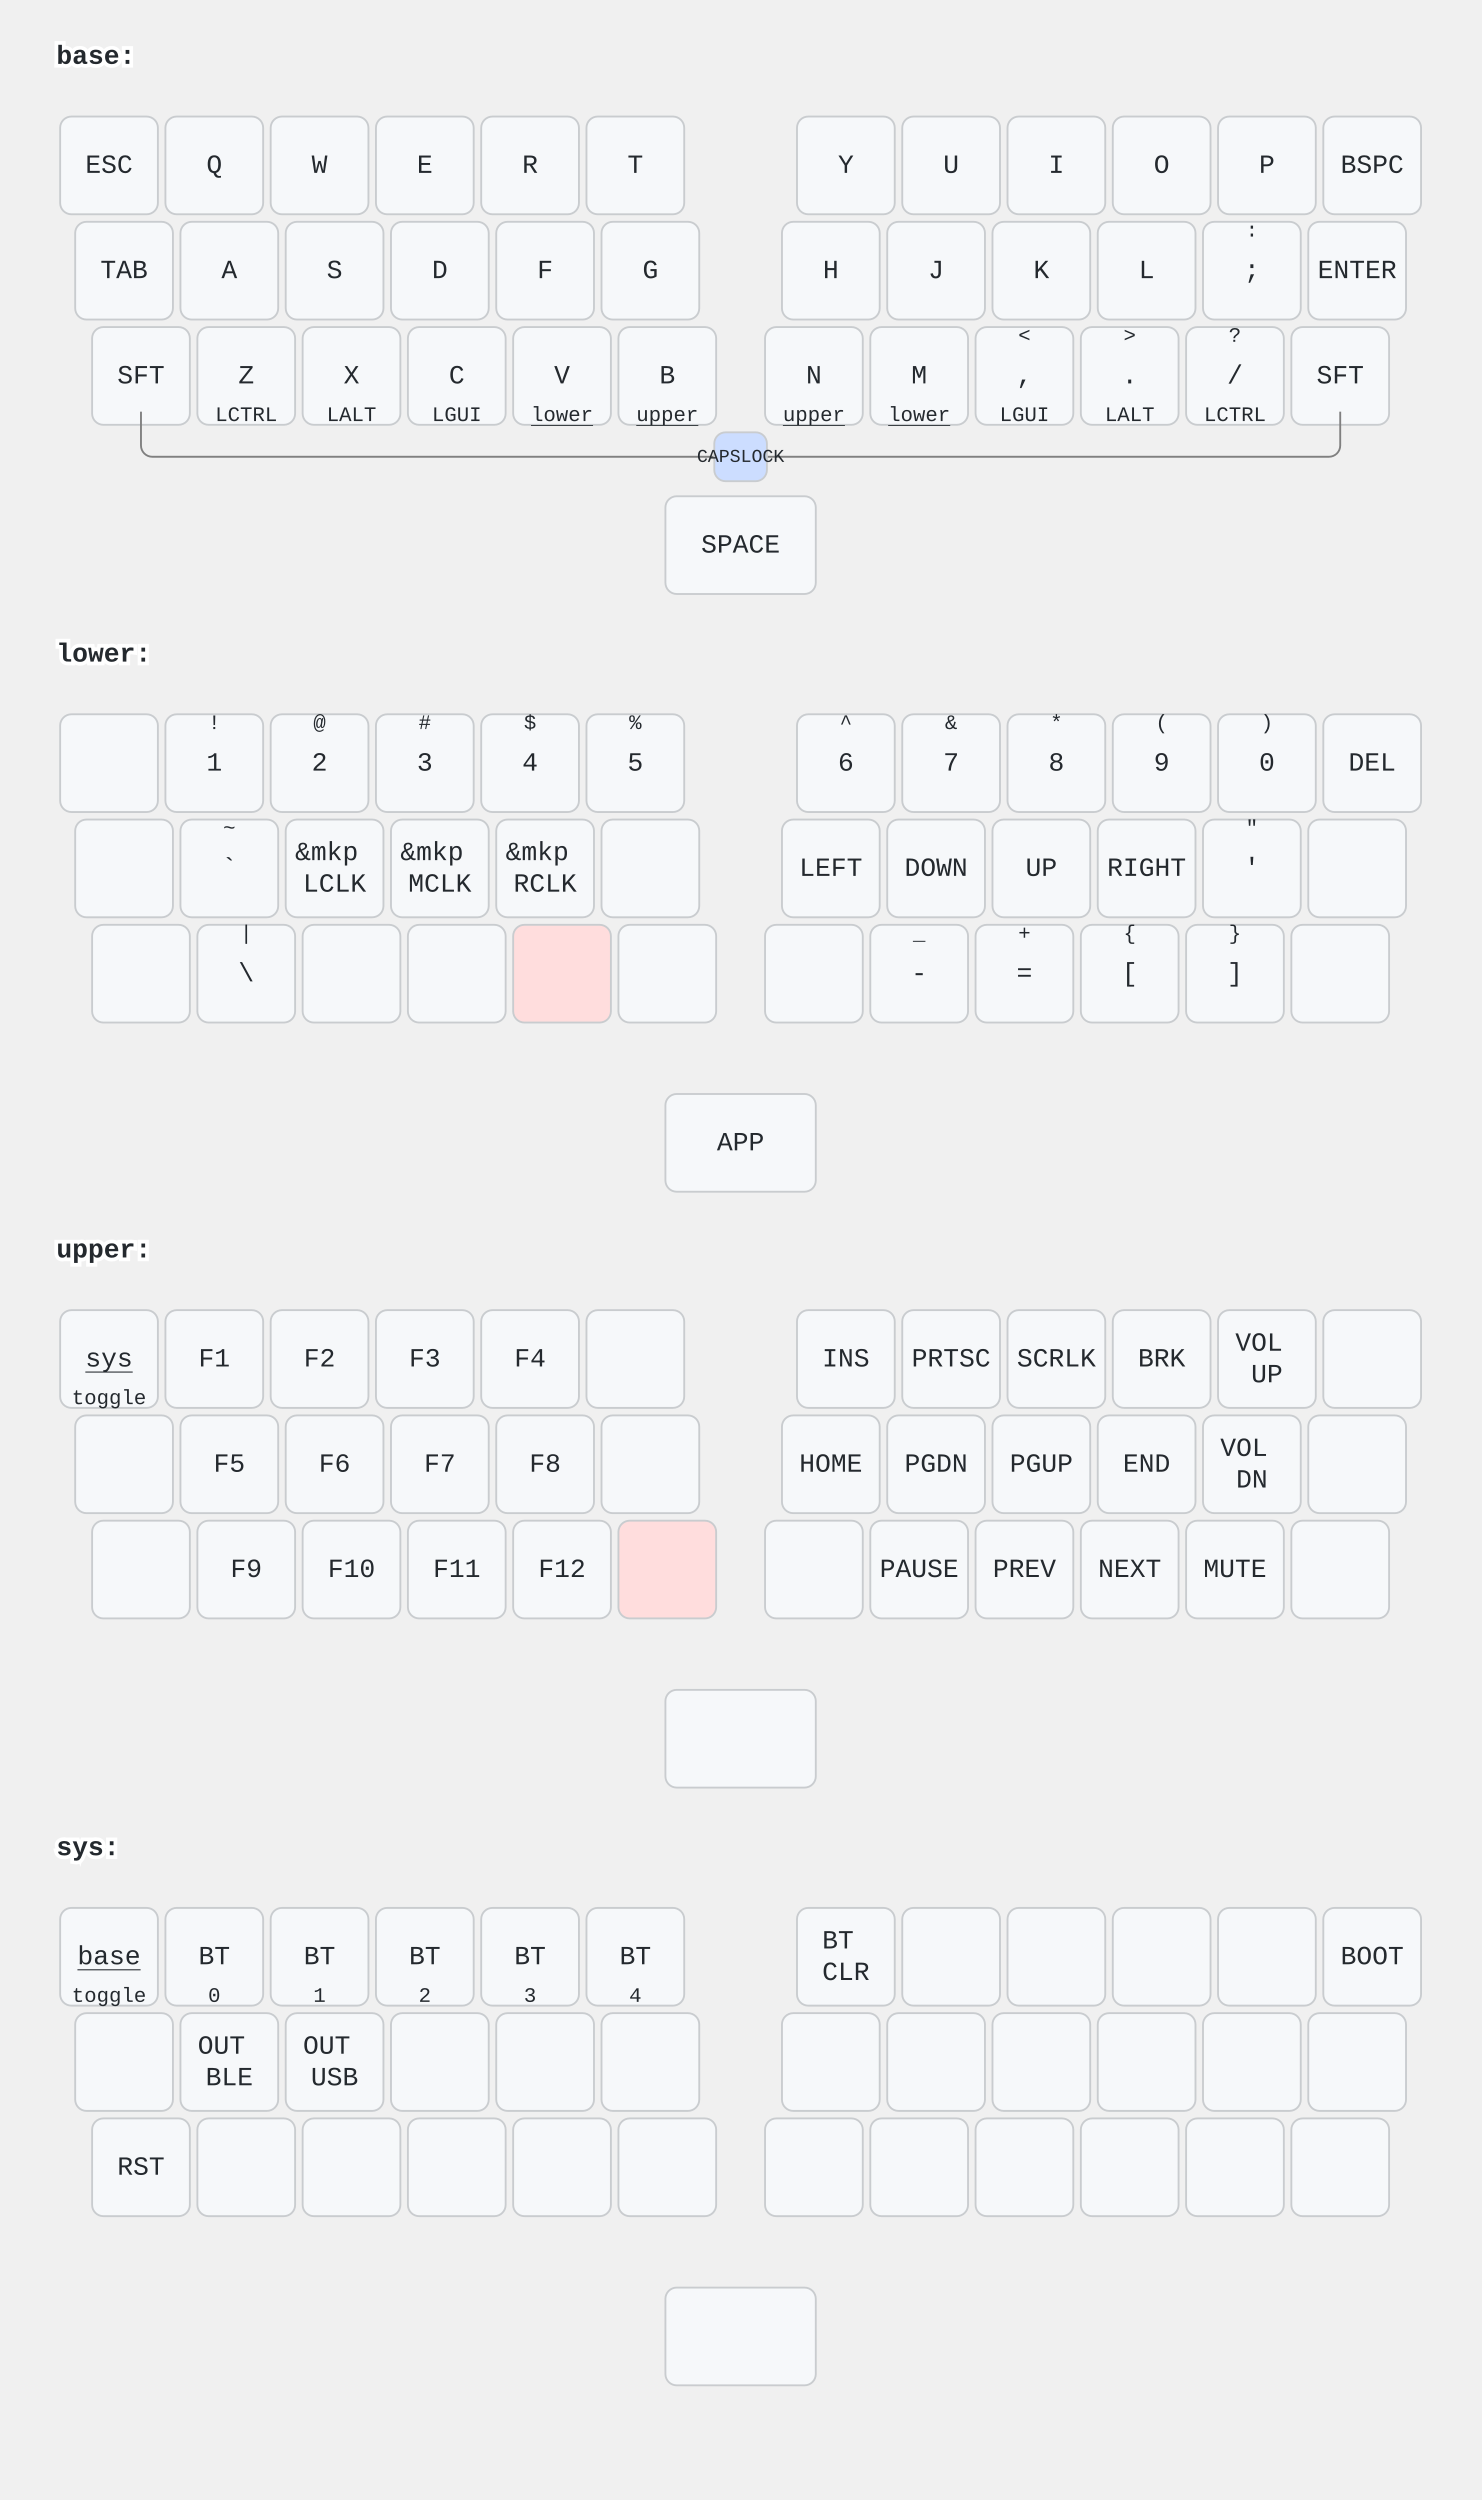
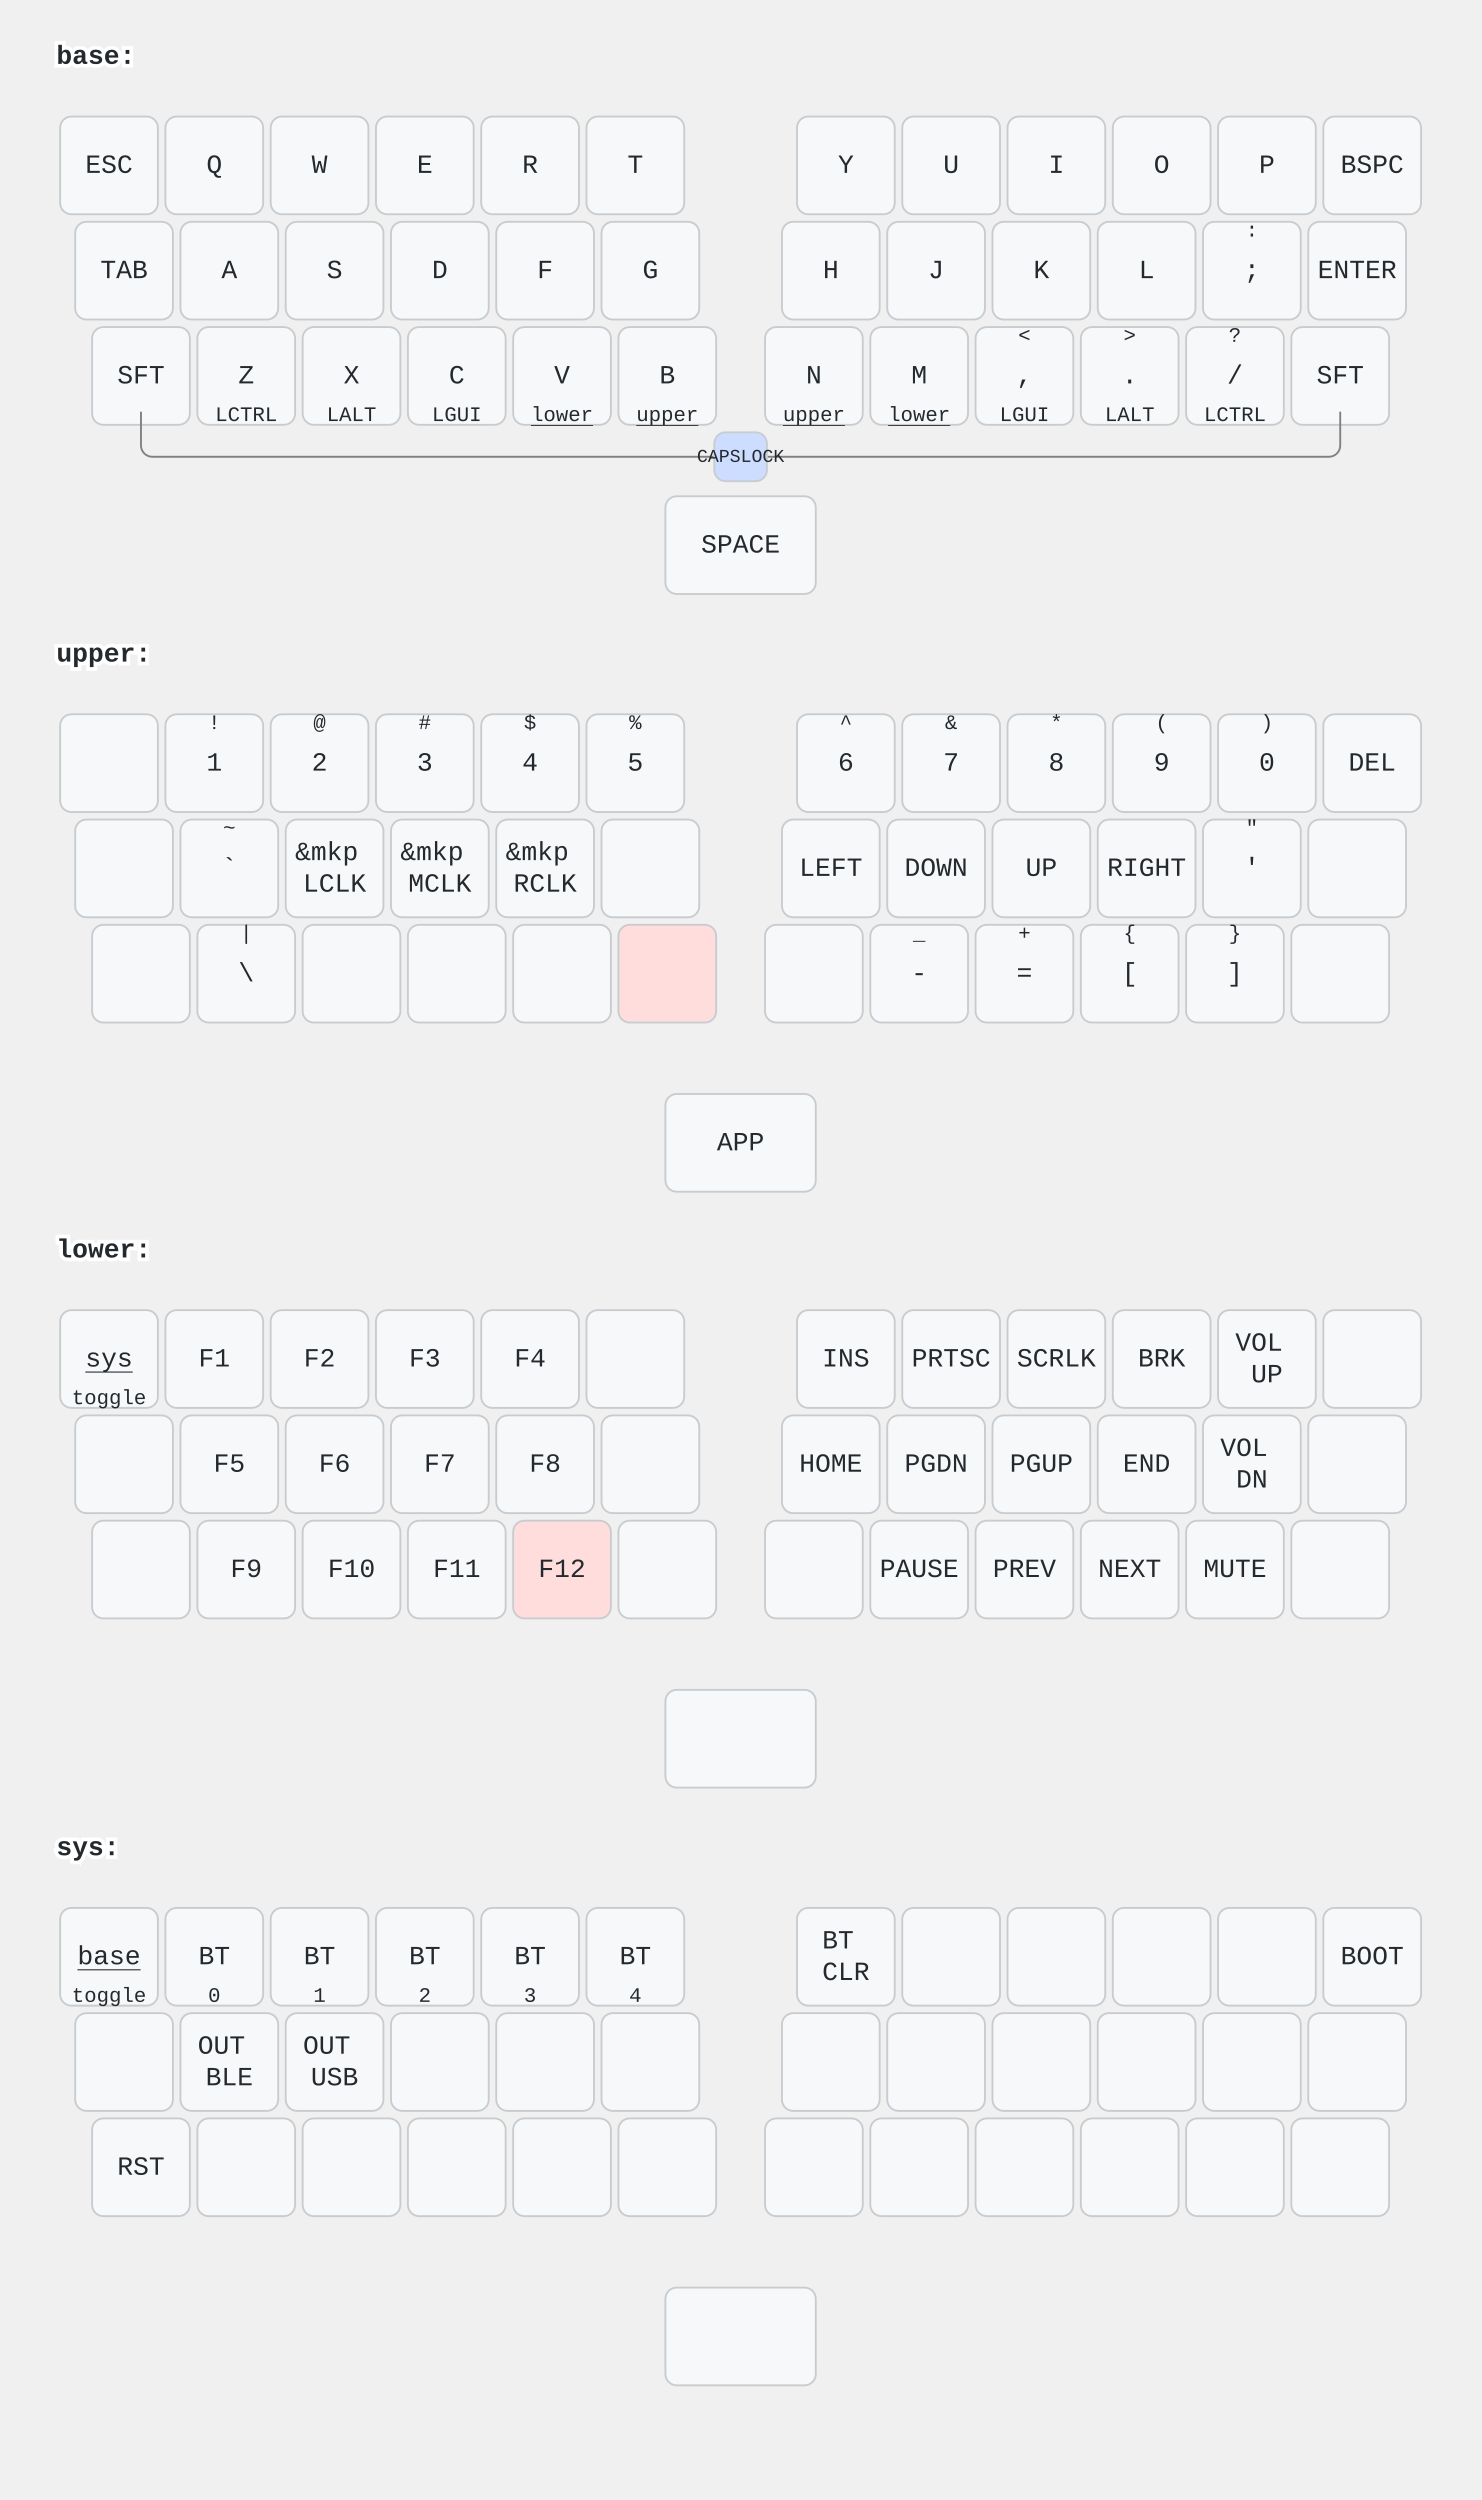
<svg xmlns="http://www.w3.org/2000/svg" width="788" height="1330" viewBox="0 0 788 1330" class="keymap">
  <style>/* inherit to force styles through use tags */
svg path {
    fill: inherit;
}

/* font and background color specifications */
svg.keymap {
    font-family: SFMono-Regular,Consolas,Liberation Mono,Menlo,monospace;
    font-size: 14px;
    font-kerning: normal;
    text-rendering: optimizeLegibility;
    fill: #24292e;
}

/* default key styling */
rect.key {
    fill: #f6f8fa;
}

rect.key, rect.combo {
    stroke: #c9cccf;
    stroke-width: 1;
}

/* default key side styling, only used is draw_key_sides is set */
rect.side {
    filter: brightness(90%);
}

/* color accent for combo boxes */
rect.combo, rect.combo-separate {
    fill: #cdf;
}

/* color accent for held keys */
rect.held, rect.combo.held {
    fill: #fdd;
}

/* color accent for ghost (optional) keys */
rect.ghost, rect.combo.ghost {
    stroke-dasharray: 4, 4;
    stroke-width: 2;
}

text {
    text-anchor: middle;
    dominant-baseline: middle;
}

/* styling for layer labels */
text.label {
    font-weight: bold;
    text-anchor: start;
    stroke: white;
    stroke-width: 4;
    paint-order: stroke;
}

/* styling for optional footer */
text.footer {
    text-anchor: end;
    dominant-baseline: auto;
    stroke: white;
    stroke-width: 4;
    paint-order: stroke;
}

/* styling for combo tap, and key non-tap label text */
text.combo, text.hold, text.shifted, text.left, text.right, text.tl, text.tr, text.bl, text.br {
    font-size: 11px;
}

text.hold, text.bl, text.br {
    text-anchor: middle;
    dominant-baseline: auto;
}

text.shifted, text.tl, text.tr {
    text-anchor: middle;
    dominant-baseline: hanging;
}

text.left, text.tl, text.bl {
    text-anchor: start;
}

text.right, text.tr, text.br {
    text-anchor: end;
}

text.layer-activator {
    text-decoration: underline;
}

/* styling for hold/shifted label text in combo box */
text.combo.hold, text.combo.shifted, text.combo.left, text.combo.right {
    font-size: 8px;
}

/* lighter symbol for transparent keys */
text.trans {
    fill: #7b7e81;
}

/* styling for combo dendrons */
path.combo {
    stroke-width: 1;
    stroke: gray;
    fill: none;
}

/* Start Tabler Icons Cleanup */
/* cannot use height/width with glyphs */
.icon-tabler &gt; path {
    fill: inherit;
    stroke: inherit;
    stroke-width: 2;
}
/* hide tabler's default box */
.icon-tabler &gt; path[stroke="none"][fill="none"] {
    visibility: hidden;
}
/* End Tabler Icons Cleanup */
</style>
  <g transform="translate(30, 0)" class="layer-base">
    <text x="0" y="30" class="label" id="base">base:</text>
    <g transform="translate(0, 60)">
      <g transform="translate(28, 28)" class="key keypos-0">
        <rect rx="6" ry="6" x="-26" y="-26" width="52" height="52" class="key" />
        <text x="0" y="0" class="key tap">ESC</text>
      </g>
      <g transform="translate(84, 28)" class="key keypos-1">
        <rect rx="6" ry="6" x="-26" y="-26" width="52" height="52" class="key" />
        <text x="0" y="0" class="key tap">Q</text>
      </g>
      <g transform="translate(140, 28)" class="key keypos-2">
        <rect rx="6" ry="6" x="-26" y="-26" width="52" height="52" class="key" />
        <text x="0" y="0" class="key tap">W</text>
      </g>
      <g transform="translate(196, 28)" class="key keypos-3">
        <rect rx="6" ry="6" x="-26" y="-26" width="52" height="52" class="key" />
        <text x="0" y="0" class="key tap">E</text>
      </g>
      <g transform="translate(252, 28)" class="key keypos-4">
        <rect rx="6" ry="6" x="-26" y="-26" width="52" height="52" class="key" />
        <text x="0" y="0" class="key tap">R</text>
      </g>
      <g transform="translate(308, 28)" class="key keypos-5">
        <rect rx="6" ry="6" x="-26" y="-26" width="52" height="52" class="key" />
        <text x="0" y="0" class="key tap">T</text>
      </g>
      <g transform="translate(420, 28)" class="key keypos-6">
        <rect rx="6" ry="6" x="-26" y="-26" width="52" height="52" class="key" />
        <text x="0" y="0" class="key tap">Y</text>
      </g>
      <g transform="translate(476, 28)" class="key keypos-7">
        <rect rx="6" ry="6" x="-26" y="-26" width="52" height="52" class="key" />
        <text x="0" y="0" class="key tap">U</text>
      </g>
      <g transform="translate(532, 28)" class="key keypos-8">
        <rect rx="6" ry="6" x="-26" y="-26" width="52" height="52" class="key" />
        <text x="0" y="0" class="key tap">I</text>
      </g>
      <g transform="translate(588, 28)" class="key keypos-9">
        <rect rx="6" ry="6" x="-26" y="-26" width="52" height="52" class="key" />
        <text x="0" y="0" class="key tap">O</text>
      </g>
      <g transform="translate(644, 28)" class="key keypos-10">
        <rect rx="6" ry="6" x="-26" y="-26" width="52" height="52" class="key" />
        <text x="0" y="0" class="key tap">P</text>
      </g>
      <g transform="translate(700, 28)" class="key keypos-11">
        <rect rx="6" ry="6" x="-26" y="-26" width="52" height="52" class="key" />
        <text x="0" y="0" class="key tap">BSPC</text>
      </g>
      <g transform="translate(36, 84)" class="key keypos-12">
        <rect rx="6" ry="6" x="-26" y="-26" width="52" height="52" class="key" />
        <text x="0" y="0" class="key tap">TAB</text>
      </g>
      <g transform="translate(92, 84)" class="key keypos-13">
        <rect rx="6" ry="6" x="-26" y="-26" width="52" height="52" class="key" />
        <text x="0" y="0" class="key tap">A</text>
      </g>
      <g transform="translate(148, 84)" class="key keypos-14">
        <rect rx="6" ry="6" x="-26" y="-26" width="52" height="52" class="key" />
        <text x="0" y="0" class="key tap">S</text>
      </g>
      <g transform="translate(204, 84)" class="key keypos-15">
        <rect rx="6" ry="6" x="-26" y="-26" width="52" height="52" class="key" />
        <text x="0" y="0" class="key tap">D</text>
      </g>
      <g transform="translate(260, 84)" class="key keypos-16">
        <rect rx="6" ry="6" x="-26" y="-26" width="52" height="52" class="key" />
        <text x="0" y="0" class="key tap">F</text>
      </g>
      <g transform="translate(316, 84)" class="key keypos-17">
        <rect rx="6" ry="6" x="-26" y="-26" width="52" height="52" class="key" />
        <text x="0" y="0" class="key tap">G</text>
      </g>
      <g transform="translate(412, 84)" class="key keypos-18">
        <rect rx="6" ry="6" x="-26" y="-26" width="52" height="52" class="key" />
        <text x="0" y="0" class="key tap">H</text>
      </g>
      <g transform="translate(468, 84)" class="key keypos-19">
        <rect rx="6" ry="6" x="-26" y="-26" width="52" height="52" class="key" />
        <text x="0" y="0" class="key tap">J</text>
      </g>
      <g transform="translate(524, 84)" class="key keypos-20">
        <rect rx="6" ry="6" x="-26" y="-26" width="52" height="52" class="key" />
        <text x="0" y="0" class="key tap">K</text>
      </g>
      <g transform="translate(580, 84)" class="key keypos-21">
        <rect rx="6" ry="6" x="-26" y="-26" width="52" height="52" class="key" />
        <text x="0" y="0" class="key tap">L</text>
      </g>
      <g transform="translate(636, 84)" class="key keypos-22">
        <rect rx="6" ry="6" x="-26" y="-26" width="52" height="52" class="key" />
        <text x="0" y="0" class="key tap">;</text>
        <text x="0" y="-24" class="key shifted">:</text>
      </g>
      <g transform="translate(692, 84)" class="key keypos-23">
        <rect rx="6" ry="6" x="-26" y="-26" width="52" height="52" class="key" />
        <text x="0" y="0" class="key tap">ENTER</text>
      </g>
      <g transform="translate(45, 140)" class="key keypos-24">
        <rect rx="6" ry="6" x="-26" y="-26" width="52" height="52" class="key" />
        <text x="0" y="0" class="key tap">SFT</text>
      </g>
      <g transform="translate(101, 140)" class="key keypos-25">
        <rect rx="6" ry="6" x="-26" y="-26" width="52" height="52" class="key" />
        <text x="0" y="0" class="key tap">Z</text>
        <text x="0" y="24" class="key hold">LCTRL</text>
      </g>
      <g transform="translate(157, 140)" class="key keypos-26">
        <rect rx="6" ry="6" x="-26" y="-26" width="52" height="52" class="key" />
        <text x="0" y="0" class="key tap">X</text>
        <text x="0" y="24" class="key hold">LALT</text>
      </g>
      <g transform="translate(213, 140)" class="key keypos-27">
        <rect rx="6" ry="6" x="-26" y="-26" width="52" height="52" class="key" />
        <text x="0" y="0" class="key tap">C</text>
        <text x="0" y="24" class="key hold">LGUI</text>
      </g>
      <g transform="translate(269, 140)" class="key keypos-28">
        <rect rx="6" ry="6" x="-26" y="-26" width="52" height="52" class="key" />
        <text x="0" y="0" class="key tap">V</text>
        <a href="#lower">
          <text x="0" y="24" class="key hold layer-activator">lower</text>
        </a>
      </g>
      <g transform="translate(325, 140)" class="key keypos-29">
        <rect rx="6" ry="6" x="-26" y="-26" width="52" height="52" class="key" />
        <text x="0" y="0" class="key tap">B</text>
        <a href="#upper">
          <text x="0" y="24" class="key hold layer-activator">upper</text>
        </a>
      </g>
      <g transform="translate(403, 140)" class="key keypos-30">
        <rect rx="6" ry="6" x="-26" y="-26" width="52" height="52" class="key" />
        <text x="0" y="0" class="key tap">N</text>
        <a href="#upper">
          <text x="0" y="24" class="key hold layer-activator">upper</text>
        </a>
      </g>
      <g transform="translate(459, 140)" class="key keypos-31">
        <rect rx="6" ry="6" x="-26" y="-26" width="52" height="52" class="key" />
        <text x="0" y="0" class="key tap">M</text>
        <a href="#lower">
          <text x="0" y="24" class="key hold layer-activator">lower</text>
        </a>
      </g>
      <g transform="translate(515, 140)" class="key keypos-32">
        <rect rx="6" ry="6" x="-26" y="-26" width="52" height="52" class="key" />
        <text x="0" y="0" class="key tap">,</text>
        <text x="0" y="24" class="key hold">LGUI</text>
        <text x="0" y="-24" class="key shifted">&lt;</text>
      </g>
      <g transform="translate(571, 140)" class="key keypos-33">
        <rect rx="6" ry="6" x="-26" y="-26" width="52" height="52" class="key" />
        <text x="0" y="0" class="key tap">.</text>
        <text x="0" y="24" class="key hold">LALT</text>
        <text x="0" y="-24" class="key shifted">&gt;</text>
      </g>
      <g transform="translate(627, 140)" class="key keypos-34">
        <rect rx="6" ry="6" x="-26" y="-26" width="52" height="52" class="key" />
        <text x="0" y="0" class="key tap">/</text>
        <text x="0" y="24" class="key hold">LCTRL</text>
        <text x="0" y="-24" class="key shifted">?</text>
      </g>
      <g transform="translate(683, 140)" class="key keypos-35">
        <rect rx="6" ry="6" x="-26" y="-26" width="52" height="52" class="key" />
        <text x="0" y="0" class="key tap">SFT</text>
      </g>
      <g transform="translate(364, 230)" class="key keypos-36">
        <rect rx="6" ry="6" x="-40" y="-26" width="80" height="52" class="key" />
        <text x="0" y="0" class="key tap">SPACE</text>
      </g>
      <g class="combo combopos-0">
        <path d="M364,183 h-313 a6.0,6.0 0 0 1 -6.0,-6.0 v-18" class="combo" />
        <path d="M364,183 h313 a6.0,6.0 0 0 0 6.0,-6.0 v-18" class="combo" />
        <rect rx="6" ry="6" x="350" y="170" width="28" height="26" class="combo" />
        <text x="364" y="183" class="combo tap">
          <tspan style="font-size: 88%">CAPSLOCK</tspan>
        </text>
      </g>
    </g>
  </g>
-   <g transform="translate(30, 318)" class="layer-lower">
-     <text x="0" y="30" class="label" id="lower">lower:</text>
+   <g transform="translate(30, 318)" class="layer-upper">
+     <text x="0" y="30" class="label" id="upper">upper:</text>
    <g transform="translate(0, 60)">
      <g transform="translate(28, 28)" class="key keypos-0">
        <rect rx="6" ry="6" x="-26" y="-26" width="52" height="52" class="key" />
      </g>
      <g transform="translate(84, 28)" class="key keypos-1">
        <rect rx="6" ry="6" x="-26" y="-26" width="52" height="52" class="key" />
        <text x="0" y="0" class="key tap">1</text>
        <text x="0" y="-24" class="key shifted">!</text>
      </g>
      <g transform="translate(140, 28)" class="key keypos-2">
        <rect rx="6" ry="6" x="-26" y="-26" width="52" height="52" class="key" />
        <text x="0" y="0" class="key tap">2</text>
        <text x="0" y="-24" class="key shifted">@</text>
      </g>
      <g transform="translate(196, 28)" class="key keypos-3">
        <rect rx="6" ry="6" x="-26" y="-26" width="52" height="52" class="key" />
        <text x="0" y="0" class="key tap">3</text>
        <text x="0" y="-24" class="key shifted">#</text>
      </g>
      <g transform="translate(252, 28)" class="key keypos-4">
        <rect rx="6" ry="6" x="-26" y="-26" width="52" height="52" class="key" />
        <text x="0" y="0" class="key tap">4</text>
        <text x="0" y="-24" class="key shifted">$</text>
      </g>
      <g transform="translate(308, 28)" class="key keypos-5">
        <rect rx="6" ry="6" x="-26" y="-26" width="52" height="52" class="key" />
        <text x="0" y="0" class="key tap">5</text>
        <text x="0" y="-24" class="key shifted">%</text>
      </g>
      <g transform="translate(420, 28)" class="key keypos-6">
        <rect rx="6" ry="6" x="-26" y="-26" width="52" height="52" class="key" />
        <text x="0" y="0" class="key tap">6</text>
        <text x="0" y="-24" class="key shifted">^</text>
      </g>
      <g transform="translate(476, 28)" class="key keypos-7">
        <rect rx="6" ry="6" x="-26" y="-26" width="52" height="52" class="key" />
        <text x="0" y="0" class="key tap">7</text>
        <text x="0" y="-24" class="key shifted">&amp;</text>
      </g>
      <g transform="translate(532, 28)" class="key keypos-8">
        <rect rx="6" ry="6" x="-26" y="-26" width="52" height="52" class="key" />
        <text x="0" y="0" class="key tap">8</text>
        <text x="0" y="-24" class="key shifted">*</text>
      </g>
      <g transform="translate(588, 28)" class="key keypos-9">
        <rect rx="6" ry="6" x="-26" y="-26" width="52" height="52" class="key" />
        <text x="0" y="0" class="key tap">9</text>
        <text x="0" y="-24" class="key shifted">(</text>
      </g>
      <g transform="translate(644, 28)" class="key keypos-10">
        <rect rx="6" ry="6" x="-26" y="-26" width="52" height="52" class="key" />
        <text x="0" y="0" class="key tap">0</text>
        <text x="0" y="-24" class="key shifted">)</text>
      </g>
      <g transform="translate(700, 28)" class="key keypos-11">
        <rect rx="6" ry="6" x="-26" y="-26" width="52" height="52" class="key" />
        <text x="0" y="0" class="key tap">DEL</text>
      </g>
      <g transform="translate(36, 84)" class="key keypos-12">
        <rect rx="6" ry="6" x="-26" y="-26" width="52" height="52" class="key" />
      </g>
      <g transform="translate(92, 84)" class="key keypos-13">
        <rect rx="6" ry="6" x="-26" y="-26" width="52" height="52" class="key" />
        <text x="0" y="0" class="key tap">`</text>
        <text x="0" y="-24" class="key shifted">~</text>
      </g>
      <g transform="translate(148, 84)" class="key keypos-14">
        <rect rx="6" ry="6" x="-26" y="-26" width="52" height="52" class="key" />
        <text x="0" y="0" class="key tap">
          <tspan x="0" dy="-0.6em">&amp;mkp</tspan>
          <tspan x="0" dy="1.2em">LCLK</tspan>
        </text>
      </g>
      <g transform="translate(204, 84)" class="key keypos-15">
        <rect rx="6" ry="6" x="-26" y="-26" width="52" height="52" class="key" />
        <text x="0" y="0" class="key tap">
          <tspan x="0" dy="-0.6em">&amp;mkp</tspan>
          <tspan x="0" dy="1.2em">MCLK</tspan>
        </text>
      </g>
      <g transform="translate(260, 84)" class="key keypos-16">
        <rect rx="6" ry="6" x="-26" y="-26" width="52" height="52" class="key" />
        <text x="0" y="0" class="key tap">
          <tspan x="0" dy="-0.6em">&amp;mkp</tspan>
          <tspan x="0" dy="1.2em">RCLK</tspan>
        </text>
      </g>
      <g transform="translate(316, 84)" class="key keypos-17">
        <rect rx="6" ry="6" x="-26" y="-26" width="52" height="52" class="key" />
      </g>
      <g transform="translate(412, 84)" class="key keypos-18">
        <rect rx="6" ry="6" x="-26" y="-26" width="52" height="52" class="key" />
        <text x="0" y="0" class="key tap">LEFT</text>
      </g>
      <g transform="translate(468, 84)" class="key keypos-19">
        <rect rx="6" ry="6" x="-26" y="-26" width="52" height="52" class="key" />
        <text x="0" y="0" class="key tap">DOWN</text>
      </g>
      <g transform="translate(524, 84)" class="key keypos-20">
        <rect rx="6" ry="6" x="-26" y="-26" width="52" height="52" class="key" />
        <text x="0" y="0" class="key tap">UP</text>
      </g>
      <g transform="translate(580, 84)" class="key keypos-21">
        <rect rx="6" ry="6" x="-26" y="-26" width="52" height="52" class="key" />
        <text x="0" y="0" class="key tap">RIGHT</text>
      </g>
      <g transform="translate(636, 84)" class="key keypos-22">
        <rect rx="6" ry="6" x="-26" y="-26" width="52" height="52" class="key" />
        <text x="0" y="0" class="key tap">'</text>
        <text x="0" y="-24" class="key shifted">"</text>
      </g>
      <g transform="translate(692, 84)" class="key keypos-23">
        <rect rx="6" ry="6" x="-26" y="-26" width="52" height="52" class="key" />
      </g>
      <g transform="translate(45, 140)" class="key keypos-24">
        <rect rx="6" ry="6" x="-26" y="-26" width="52" height="52" class="key" />
      </g>
      <g transform="translate(101, 140)" class="key keypos-25">
        <rect rx="6" ry="6" x="-26" y="-26" width="52" height="52" class="key" />
        <text x="0" y="0" class="key tap">\</text>
        <text x="0" y="-24" class="key shifted">|</text>
      </g>
      <g transform="translate(157, 140)" class="key keypos-26">
        <rect rx="6" ry="6" x="-26" y="-26" width="52" height="52" class="key" />
      </g>
      <g transform="translate(213, 140)" class="key keypos-27">
        <rect rx="6" ry="6" x="-26" y="-26" width="52" height="52" class="key" />
      </g>
-       <g transform="translate(269, 140)" class="key held keypos-28">
+       <g transform="translate(269, 140)" class="key keypos-28">
+         <rect rx="6" ry="6" x="-26" y="-26" width="52" height="52" class="key" />
+       </g>
+       <g transform="translate(325, 140)" class="key held keypos-29">
        <rect rx="6" ry="6" x="-26" y="-26" width="52" height="52" class="key held" />
-       </g>
-       <g transform="translate(325, 140)" class="key keypos-29">
-         <rect rx="6" ry="6" x="-26" y="-26" width="52" height="52" class="key" />
      </g>
      <g transform="translate(403, 140)" class="key keypos-30">
        <rect rx="6" ry="6" x="-26" y="-26" width="52" height="52" class="key" />
      </g>
      <g transform="translate(459, 140)" class="key keypos-31">
        <rect rx="6" ry="6" x="-26" y="-26" width="52" height="52" class="key" />
        <text x="0" y="0" class="key tap">-</text>
        <text x="0" y="-24" class="key shifted">_</text>
      </g>
      <g transform="translate(515, 140)" class="key keypos-32">
        <rect rx="6" ry="6" x="-26" y="-26" width="52" height="52" class="key" />
        <text x="0" y="0" class="key tap">=</text>
        <text x="0" y="-24" class="key shifted">+</text>
      </g>
      <g transform="translate(571, 140)" class="key keypos-33">
        <rect rx="6" ry="6" x="-26" y="-26" width="52" height="52" class="key" />
        <text x="0" y="0" class="key tap">[</text>
        <text x="0" y="-24" class="key shifted">{</text>
      </g>
      <g transform="translate(627, 140)" class="key keypos-34">
        <rect rx="6" ry="6" x="-26" y="-26" width="52" height="52" class="key" />
        <text x="0" y="0" class="key tap">]</text>
        <text x="0" y="-24" class="key shifted">}</text>
      </g>
      <g transform="translate(683, 140)" class="key keypos-35">
        <rect rx="6" ry="6" x="-26" y="-26" width="52" height="52" class="key" />
      </g>
      <g transform="translate(364, 230)" class="key keypos-36">
        <rect rx="6" ry="6" x="-40" y="-26" width="80" height="52" class="key" />
        <text x="0" y="0" class="key tap">APP</text>
      </g>
    </g>
  </g>
-   <g transform="translate(30, 635)" class="layer-upper">
-     <text x="0" y="30" class="label" id="upper">upper:</text>
+   <g transform="translate(30, 635)" class="layer-lower">
+     <text x="0" y="30" class="label" id="lower">lower:</text>
    <g transform="translate(0, 60)">
      <g transform="translate(28, 28)" class="key keypos-0">
        <rect rx="6" ry="6" x="-26" y="-26" width="52" height="52" class="key" />
        <a href="#sys">
          <text x="0" y="0" class="key tap layer-activator">sys</text>
        </a>
        <text x="0" y="24" class="key hold">toggle</text>
      </g>
      <g transform="translate(84, 28)" class="key keypos-1">
        <rect rx="6" ry="6" x="-26" y="-26" width="52" height="52" class="key" />
        <text x="0" y="0" class="key tap">F1</text>
      </g>
      <g transform="translate(140, 28)" class="key keypos-2">
        <rect rx="6" ry="6" x="-26" y="-26" width="52" height="52" class="key" />
        <text x="0" y="0" class="key tap">F2</text>
      </g>
      <g transform="translate(196, 28)" class="key keypos-3">
        <rect rx="6" ry="6" x="-26" y="-26" width="52" height="52" class="key" />
        <text x="0" y="0" class="key tap">F3</text>
      </g>
      <g transform="translate(252, 28)" class="key keypos-4">
        <rect rx="6" ry="6" x="-26" y="-26" width="52" height="52" class="key" />
        <text x="0" y="0" class="key tap">F4</text>
      </g>
      <g transform="translate(308, 28)" class="key keypos-5">
        <rect rx="6" ry="6" x="-26" y="-26" width="52" height="52" class="key" />
      </g>
      <g transform="translate(420, 28)" class="key keypos-6">
        <rect rx="6" ry="6" x="-26" y="-26" width="52" height="52" class="key" />
        <text x="0" y="0" class="key tap">INS</text>
      </g>
      <g transform="translate(476, 28)" class="key keypos-7">
        <rect rx="6" ry="6" x="-26" y="-26" width="52" height="52" class="key" />
        <text x="0" y="0" class="key tap">PRTSC</text>
      </g>
      <g transform="translate(532, 28)" class="key keypos-8">
        <rect rx="6" ry="6" x="-26" y="-26" width="52" height="52" class="key" />
        <text x="0" y="0" class="key tap">SCRLK</text>
      </g>
      <g transform="translate(588, 28)" class="key keypos-9">
        <rect rx="6" ry="6" x="-26" y="-26" width="52" height="52" class="key" />
        <text x="0" y="0" class="key tap">BRK</text>
      </g>
      <g transform="translate(644, 28)" class="key keypos-10">
        <rect rx="6" ry="6" x="-26" y="-26" width="52" height="52" class="key" />
        <text x="0" y="0" class="key tap">
          <tspan x="0" dy="-0.6em">VOL</tspan>
          <tspan x="0" dy="1.2em">UP</tspan>
        </text>
      </g>
      <g transform="translate(700, 28)" class="key keypos-11">
        <rect rx="6" ry="6" x="-26" y="-26" width="52" height="52" class="key" />
      </g>
      <g transform="translate(36, 84)" class="key keypos-12">
        <rect rx="6" ry="6" x="-26" y="-26" width="52" height="52" class="key" />
      </g>
      <g transform="translate(92, 84)" class="key keypos-13">
        <rect rx="6" ry="6" x="-26" y="-26" width="52" height="52" class="key" />
        <text x="0" y="0" class="key tap">F5</text>
      </g>
      <g transform="translate(148, 84)" class="key keypos-14">
        <rect rx="6" ry="6" x="-26" y="-26" width="52" height="52" class="key" />
        <text x="0" y="0" class="key tap">F6</text>
      </g>
      <g transform="translate(204, 84)" class="key keypos-15">
        <rect rx="6" ry="6" x="-26" y="-26" width="52" height="52" class="key" />
        <text x="0" y="0" class="key tap">F7</text>
      </g>
      <g transform="translate(260, 84)" class="key keypos-16">
        <rect rx="6" ry="6" x="-26" y="-26" width="52" height="52" class="key" />
        <text x="0" y="0" class="key tap">F8</text>
      </g>
      <g transform="translate(316, 84)" class="key keypos-17">
        <rect rx="6" ry="6" x="-26" y="-26" width="52" height="52" class="key" />
      </g>
      <g transform="translate(412, 84)" class="key keypos-18">
        <rect rx="6" ry="6" x="-26" y="-26" width="52" height="52" class="key" />
        <text x="0" y="0" class="key tap">HOME</text>
      </g>
      <g transform="translate(468, 84)" class="key keypos-19">
        <rect rx="6" ry="6" x="-26" y="-26" width="52" height="52" class="key" />
        <text x="0" y="0" class="key tap">PGDN</text>
      </g>
      <g transform="translate(524, 84)" class="key keypos-20">
        <rect rx="6" ry="6" x="-26" y="-26" width="52" height="52" class="key" />
        <text x="0" y="0" class="key tap">PGUP</text>
      </g>
      <g transform="translate(580, 84)" class="key keypos-21">
        <rect rx="6" ry="6" x="-26" y="-26" width="52" height="52" class="key" />
        <text x="0" y="0" class="key tap">END</text>
      </g>
      <g transform="translate(636, 84)" class="key keypos-22">
        <rect rx="6" ry="6" x="-26" y="-26" width="52" height="52" class="key" />
        <text x="0" y="0" class="key tap">
          <tspan x="0" dy="-0.6em">VOL</tspan>
          <tspan x="0" dy="1.2em">DN</tspan>
        </text>
      </g>
      <g transform="translate(692, 84)" class="key keypos-23">
        <rect rx="6" ry="6" x="-26" y="-26" width="52" height="52" class="key" />
      </g>
      <g transform="translate(45, 140)" class="key keypos-24">
        <rect rx="6" ry="6" x="-26" y="-26" width="52" height="52" class="key" />
      </g>
      <g transform="translate(101, 140)" class="key keypos-25">
        <rect rx="6" ry="6" x="-26" y="-26" width="52" height="52" class="key" />
        <text x="0" y="0" class="key tap">F9</text>
      </g>
      <g transform="translate(157, 140)" class="key keypos-26">
        <rect rx="6" ry="6" x="-26" y="-26" width="52" height="52" class="key" />
        <text x="0" y="0" class="key tap">F10</text>
      </g>
      <g transform="translate(213, 140)" class="key keypos-27">
        <rect rx="6" ry="6" x="-26" y="-26" width="52" height="52" class="key" />
        <text x="0" y="0" class="key tap">F11</text>
      </g>
-       <g transform="translate(269, 140)" class="key keypos-28">
-         <rect rx="6" ry="6" x="-26" y="-26" width="52" height="52" class="key" />
-         <text x="0" y="0" class="key tap">F12</text>
-       </g>
-       <g transform="translate(325, 140)" class="key held keypos-29">
+       <g transform="translate(269, 140)" class="key held keypos-28">
        <rect rx="6" ry="6" x="-26" y="-26" width="52" height="52" class="key held" />
+         <text x="0" y="0" class="key held tap">F12</text>
+       </g>
+       <g transform="translate(325, 140)" class="key keypos-29">
+         <rect rx="6" ry="6" x="-26" y="-26" width="52" height="52" class="key" />
      </g>
      <g transform="translate(403, 140)" class="key keypos-30">
        <rect rx="6" ry="6" x="-26" y="-26" width="52" height="52" class="key" />
      </g>
      <g transform="translate(459, 140)" class="key keypos-31">
        <rect rx="6" ry="6" x="-26" y="-26" width="52" height="52" class="key" />
        <text x="0" y="0" class="key tap">PAUSE</text>
      </g>
      <g transform="translate(515, 140)" class="key keypos-32">
        <rect rx="6" ry="6" x="-26" y="-26" width="52" height="52" class="key" />
        <text x="0" y="0" class="key tap">PREV</text>
      </g>
      <g transform="translate(571, 140)" class="key keypos-33">
        <rect rx="6" ry="6" x="-26" y="-26" width="52" height="52" class="key" />
        <text x="0" y="0" class="key tap">NEXT</text>
      </g>
      <g transform="translate(627, 140)" class="key keypos-34">
        <rect rx="6" ry="6" x="-26" y="-26" width="52" height="52" class="key" />
        <text x="0" y="0" class="key tap">MUTE</text>
      </g>
      <g transform="translate(683, 140)" class="key keypos-35">
        <rect rx="6" ry="6" x="-26" y="-26" width="52" height="52" class="key" />
      </g>
      <g transform="translate(364, 230)" class="key keypos-36">
        <rect rx="6" ry="6" x="-40" y="-26" width="80" height="52" class="key" />
      </g>
    </g>
  </g>
  <g transform="translate(30, 953)" class="layer-sys">
    <text x="0" y="30" class="label" id="sys">sys:</text>
    <g transform="translate(0, 60)">
      <g transform="translate(28, 28)" class="key keypos-0">
        <rect rx="6" ry="6" x="-26" y="-26" width="52" height="52" class="key" />
        <a href="#base">
          <text x="0" y="0" class="key tap layer-activator">base</text>
        </a>
        <text x="0" y="24" class="key hold">toggle</text>
      </g>
      <g transform="translate(84, 28)" class="key keypos-1">
        <rect rx="6" ry="6" x="-26" y="-26" width="52" height="52" class="key" />
        <text x="0" y="0" class="key tap">BT</text>
        <text x="0" y="24" class="key hold">0</text>
      </g>
      <g transform="translate(140, 28)" class="key keypos-2">
        <rect rx="6" ry="6" x="-26" y="-26" width="52" height="52" class="key" />
        <text x="0" y="0" class="key tap">BT</text>
        <text x="0" y="24" class="key hold">1</text>
      </g>
      <g transform="translate(196, 28)" class="key keypos-3">
        <rect rx="6" ry="6" x="-26" y="-26" width="52" height="52" class="key" />
        <text x="0" y="0" class="key tap">BT</text>
        <text x="0" y="24" class="key hold">2</text>
      </g>
      <g transform="translate(252, 28)" class="key keypos-4">
        <rect rx="6" ry="6" x="-26" y="-26" width="52" height="52" class="key" />
        <text x="0" y="0" class="key tap">BT</text>
        <text x="0" y="24" class="key hold">3</text>
      </g>
      <g transform="translate(308, 28)" class="key keypos-5">
        <rect rx="6" ry="6" x="-26" y="-26" width="52" height="52" class="key" />
        <text x="0" y="0" class="key tap">BT</text>
        <text x="0" y="24" class="key hold">4</text>
      </g>
      <g transform="translate(420, 28)" class="key keypos-6">
        <rect rx="6" ry="6" x="-26" y="-26" width="52" height="52" class="key" />
        <text x="0" y="0" class="key tap">
          <tspan x="0" dy="-0.6em">BT</tspan>
          <tspan x="0" dy="1.2em">CLR</tspan>
        </text>
      </g>
      <g transform="translate(476, 28)" class="key keypos-7">
        <rect rx="6" ry="6" x="-26" y="-26" width="52" height="52" class="key" />
      </g>
      <g transform="translate(532, 28)" class="key keypos-8">
        <rect rx="6" ry="6" x="-26" y="-26" width="52" height="52" class="key" />
      </g>
      <g transform="translate(588, 28)" class="key keypos-9">
        <rect rx="6" ry="6" x="-26" y="-26" width="52" height="52" class="key" />
      </g>
      <g transform="translate(644, 28)" class="key keypos-10">
        <rect rx="6" ry="6" x="-26" y="-26" width="52" height="52" class="key" />
      </g>
      <g transform="translate(700, 28)" class="key keypos-11">
        <rect rx="6" ry="6" x="-26" y="-26" width="52" height="52" class="key" />
        <text x="0" y="0" class="key tap">BOOT</text>
      </g>
      <g transform="translate(36, 84)" class="key keypos-12">
        <rect rx="6" ry="6" x="-26" y="-26" width="52" height="52" class="key" />
      </g>
      <g transform="translate(92, 84)" class="key keypos-13">
        <rect rx="6" ry="6" x="-26" y="-26" width="52" height="52" class="key" />
        <text x="0" y="0" class="key tap">
          <tspan x="0" dy="-0.6em">OUT</tspan>
          <tspan x="0" dy="1.2em">BLE</tspan>
        </text>
      </g>
      <g transform="translate(148, 84)" class="key keypos-14">
        <rect rx="6" ry="6" x="-26" y="-26" width="52" height="52" class="key" />
        <text x="0" y="0" class="key tap">
          <tspan x="0" dy="-0.6em">OUT</tspan>
          <tspan x="0" dy="1.2em">USB</tspan>
        </text>
      </g>
      <g transform="translate(204, 84)" class="key keypos-15">
        <rect rx="6" ry="6" x="-26" y="-26" width="52" height="52" class="key" />
      </g>
      <g transform="translate(260, 84)" class="key keypos-16">
        <rect rx="6" ry="6" x="-26" y="-26" width="52" height="52" class="key" />
      </g>
      <g transform="translate(316, 84)" class="key keypos-17">
        <rect rx="6" ry="6" x="-26" y="-26" width="52" height="52" class="key" />
      </g>
      <g transform="translate(412, 84)" class="key keypos-18">
        <rect rx="6" ry="6" x="-26" y="-26" width="52" height="52" class="key" />
      </g>
      <g transform="translate(468, 84)" class="key keypos-19">
        <rect rx="6" ry="6" x="-26" y="-26" width="52" height="52" class="key" />
      </g>
      <g transform="translate(524, 84)" class="key keypos-20">
        <rect rx="6" ry="6" x="-26" y="-26" width="52" height="52" class="key" />
      </g>
      <g transform="translate(580, 84)" class="key keypos-21">
        <rect rx="6" ry="6" x="-26" y="-26" width="52" height="52" class="key" />
      </g>
      <g transform="translate(636, 84)" class="key keypos-22">
        <rect rx="6" ry="6" x="-26" y="-26" width="52" height="52" class="key" />
      </g>
      <g transform="translate(692, 84)" class="key keypos-23">
        <rect rx="6" ry="6" x="-26" y="-26" width="52" height="52" class="key" />
      </g>
      <g transform="translate(45, 140)" class="key keypos-24">
        <rect rx="6" ry="6" x="-26" y="-26" width="52" height="52" class="key" />
        <text x="0" y="0" class="key tap">RST</text>
      </g>
      <g transform="translate(101, 140)" class="key keypos-25">
        <rect rx="6" ry="6" x="-26" y="-26" width="52" height="52" class="key" />
      </g>
      <g transform="translate(157, 140)" class="key keypos-26">
        <rect rx="6" ry="6" x="-26" y="-26" width="52" height="52" class="key" />
      </g>
      <g transform="translate(213, 140)" class="key keypos-27">
        <rect rx="6" ry="6" x="-26" y="-26" width="52" height="52" class="key" />
      </g>
      <g transform="translate(269, 140)" class="key keypos-28">
        <rect rx="6" ry="6" x="-26" y="-26" width="52" height="52" class="key" />
      </g>
      <g transform="translate(325, 140)" class="key keypos-29">
        <rect rx="6" ry="6" x="-26" y="-26" width="52" height="52" class="key" />
      </g>
      <g transform="translate(403, 140)" class="key keypos-30">
        <rect rx="6" ry="6" x="-26" y="-26" width="52" height="52" class="key" />
      </g>
      <g transform="translate(459, 140)" class="key keypos-31">
        <rect rx="6" ry="6" x="-26" y="-26" width="52" height="52" class="key" />
      </g>
      <g transform="translate(515, 140)" class="key keypos-32">
        <rect rx="6" ry="6" x="-26" y="-26" width="52" height="52" class="key" />
      </g>
      <g transform="translate(571, 140)" class="key keypos-33">
        <rect rx="6" ry="6" x="-26" y="-26" width="52" height="52" class="key" />
      </g>
      <g transform="translate(627, 140)" class="key keypos-34">
        <rect rx="6" ry="6" x="-26" y="-26" width="52" height="52" class="key" />
      </g>
      <g transform="translate(683, 140)" class="key keypos-35">
        <rect rx="6" ry="6" x="-26" y="-26" width="52" height="52" class="key" />
      </g>
      <g transform="translate(364, 230)" class="key keypos-36">
        <rect rx="6" ry="6" x="-40" y="-26" width="80" height="52" class="key" />
      </g>
    </g>
  </g>
</svg>
